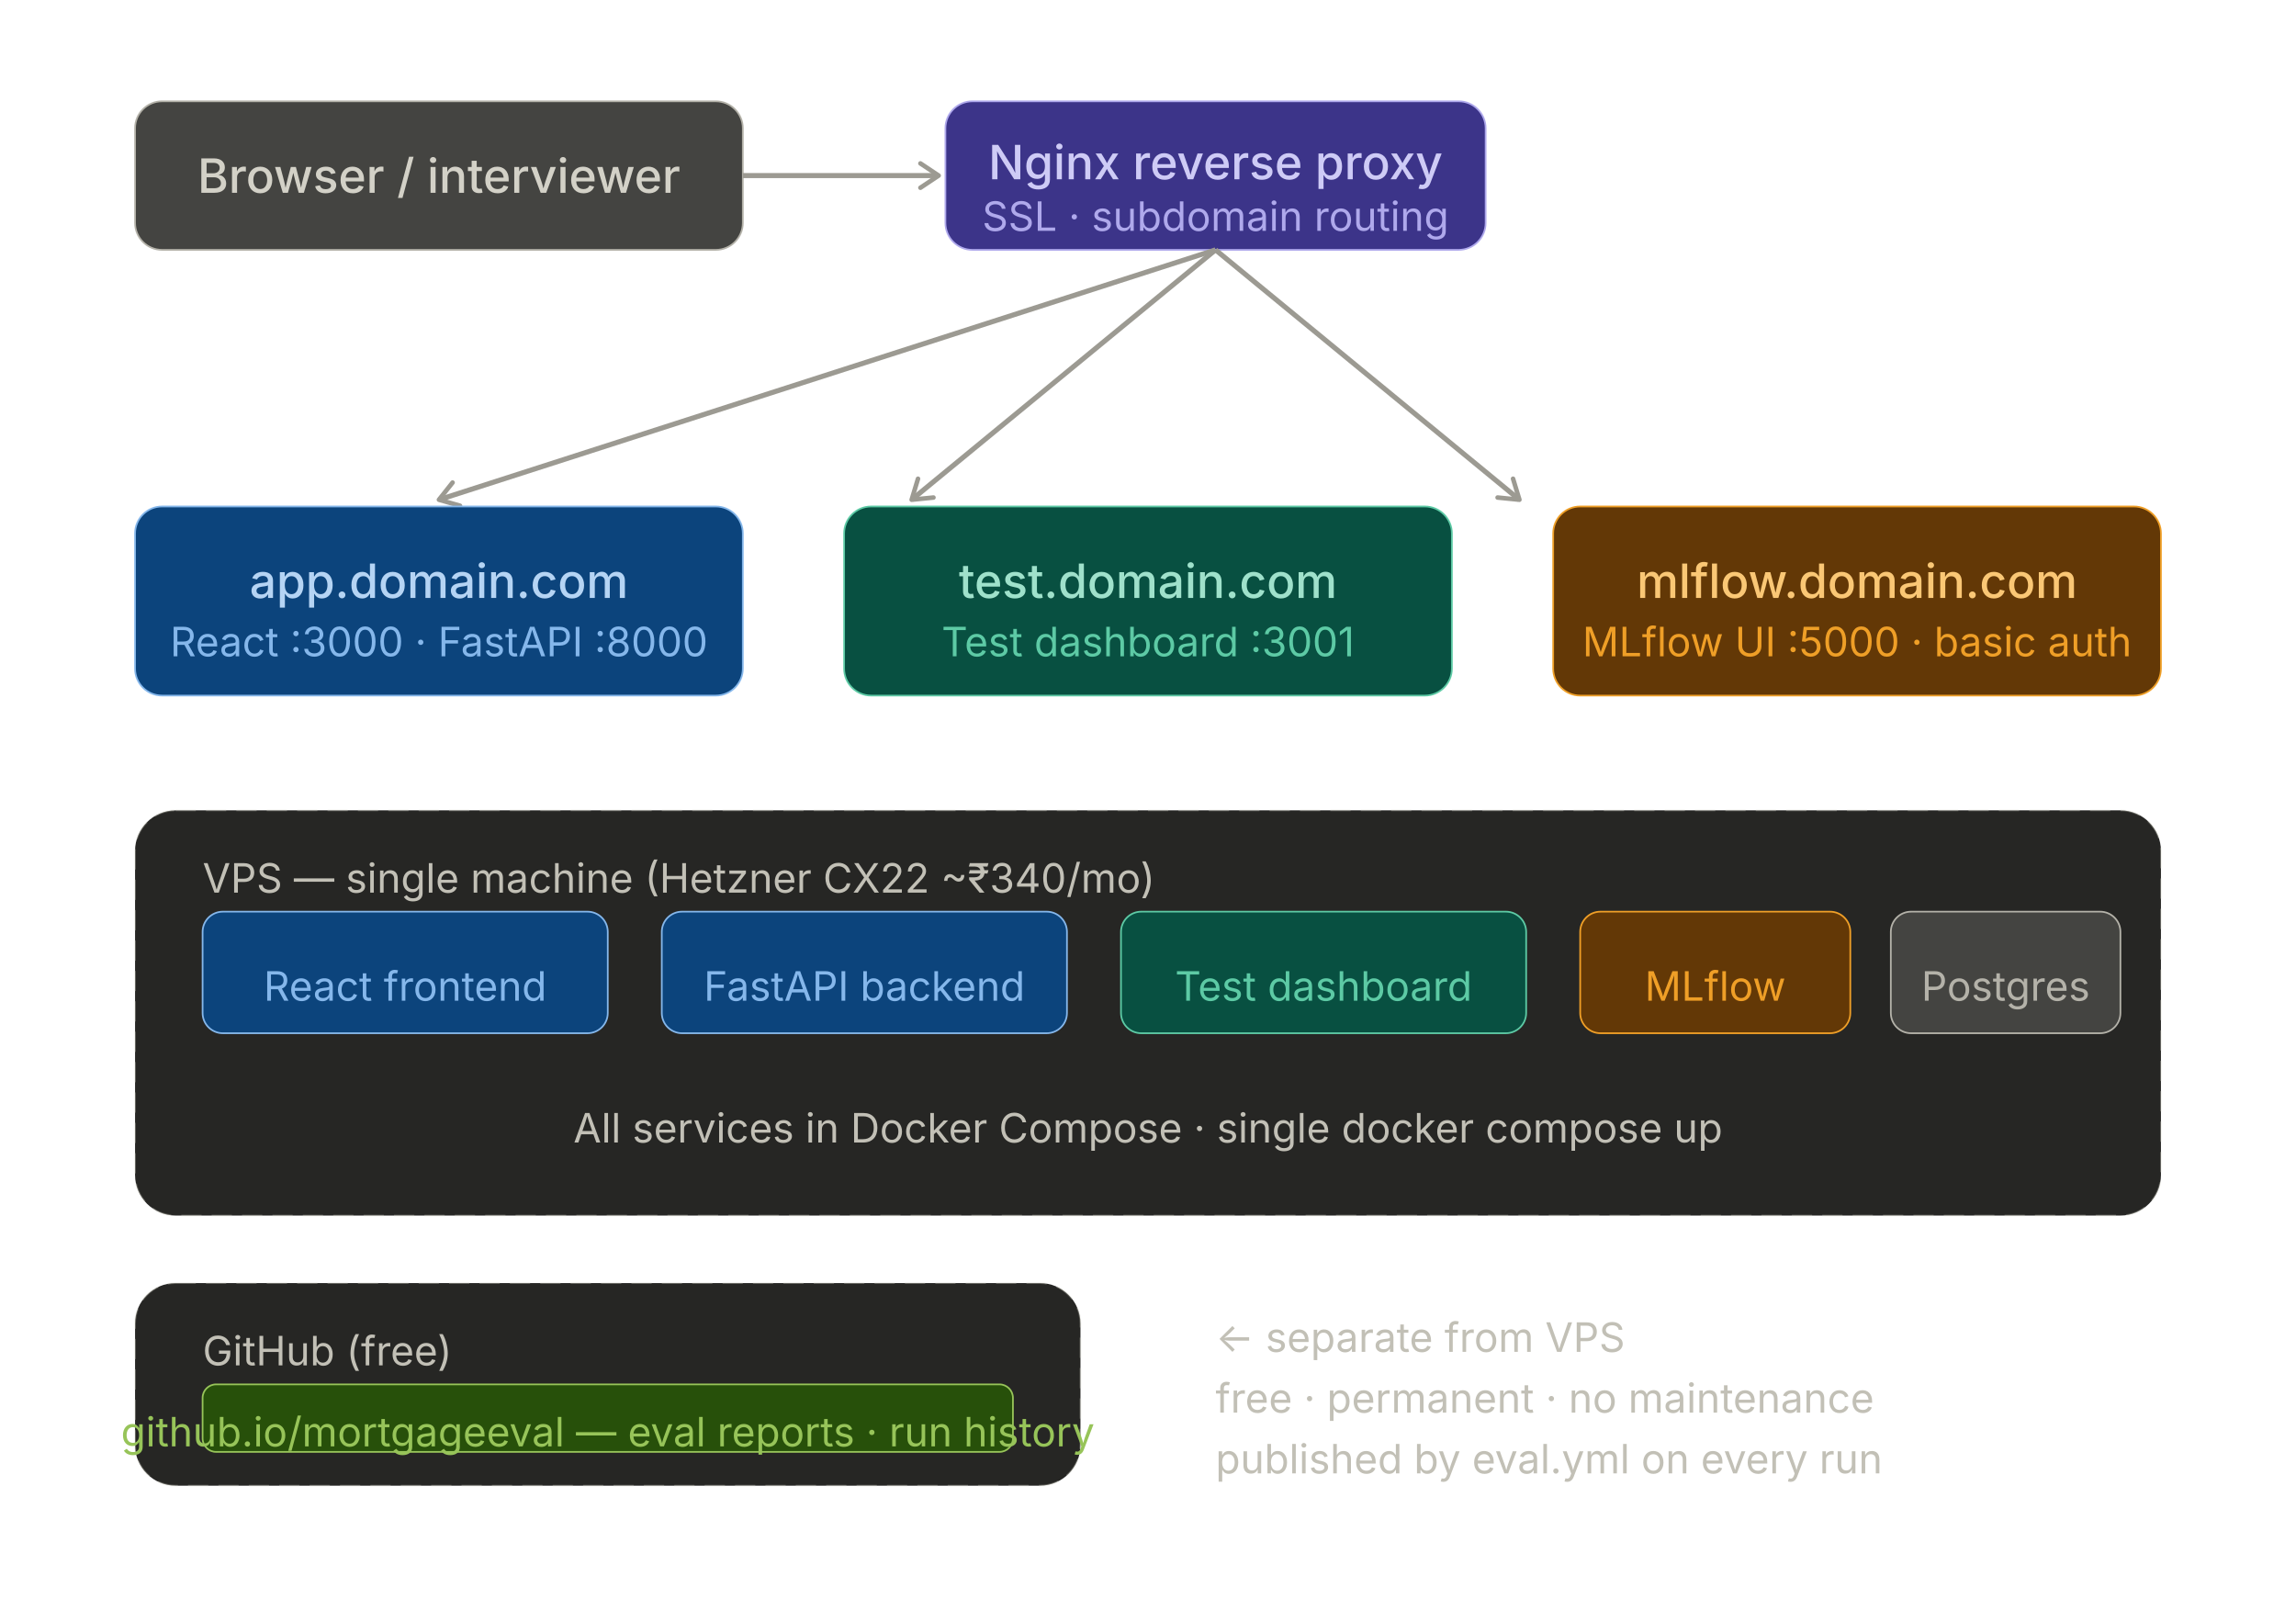
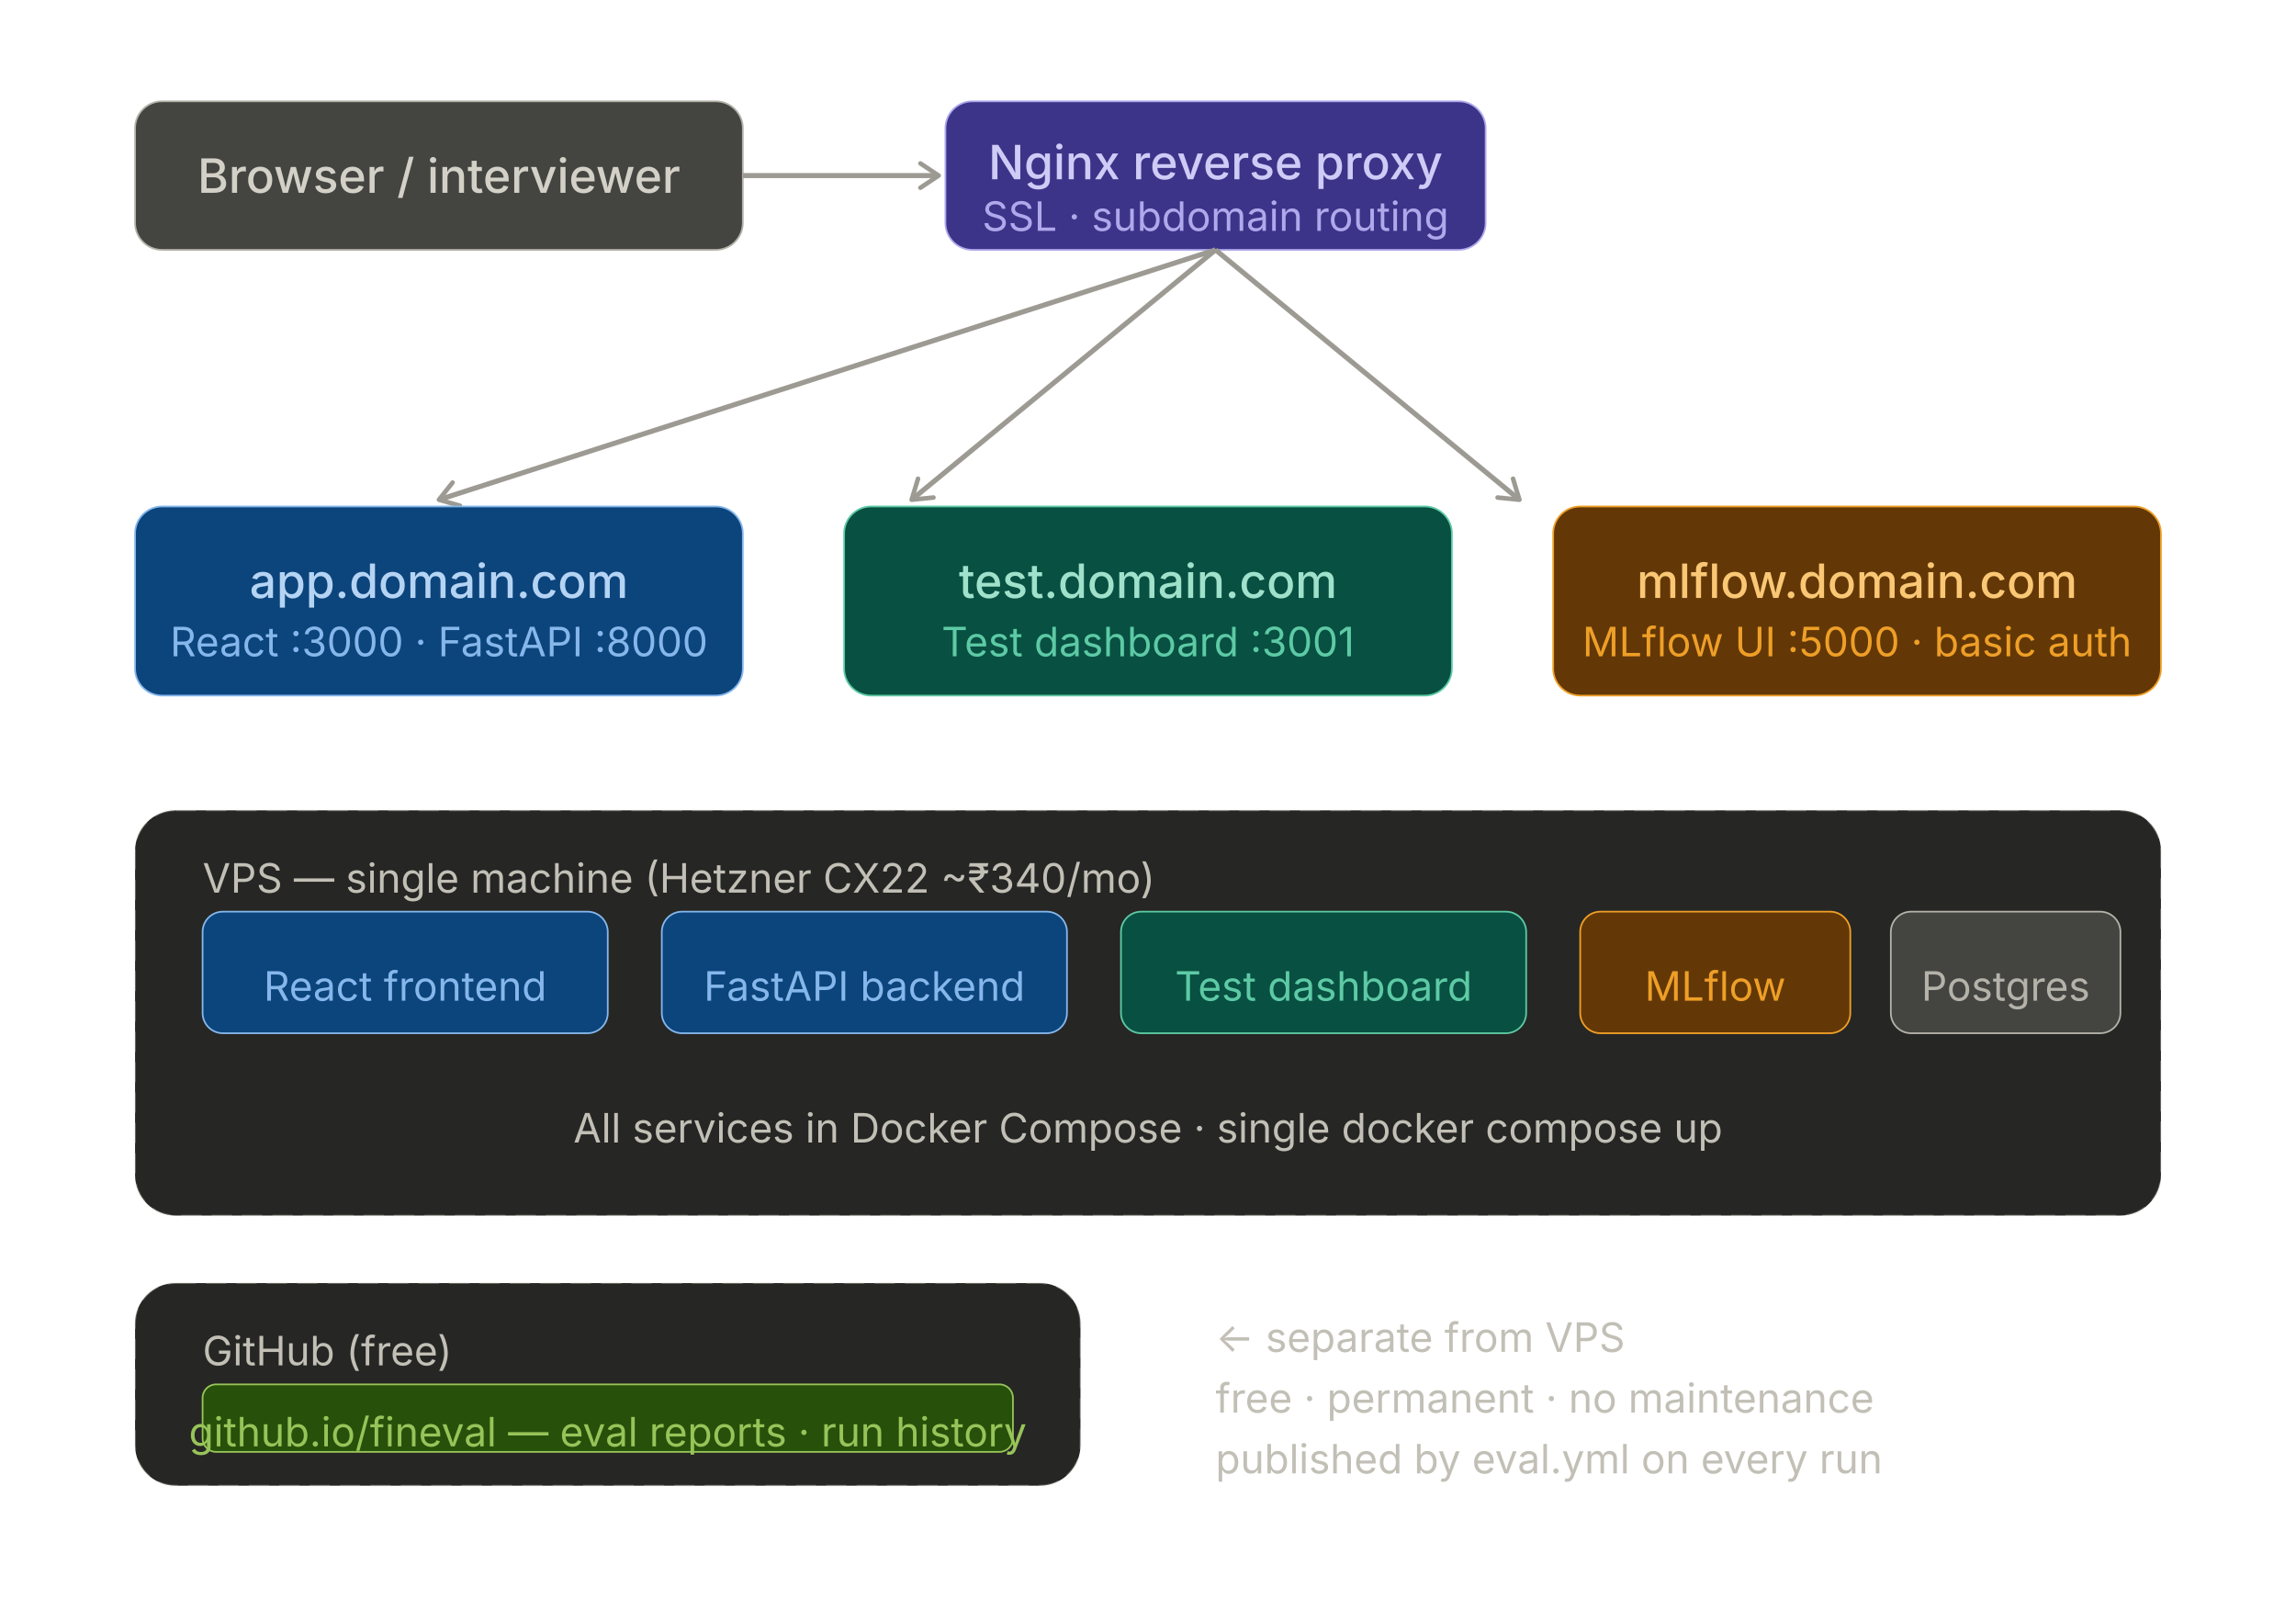
<svg xmlns="http://www.w3.org/2000/svg" width="100%" viewBox="0 0 680 480" role="img" style="">
  <defs>
    <marker id="arrow" viewBox="0 0 10 10" refX="8" refY="5" markerWidth="6" markerHeight="6" orient="auto-start-reverse">
      <path d="M2 1L8 5L2 9" fill="none" stroke="context-stroke" stroke-width="1.5" stroke-linecap="round" stroke-linejoin="round" />
    </marker>
  </defs>
  <g style="fill:rgb(0, 0, 0);stroke:none;color:rgb(255, 255, 255);stroke-width:1px;stroke-linecap:butt;stroke-linejoin:miter;opacity:1;font-family:&quot;Anthropic Sans&quot;, -apple-system, &quot;system-ui&quot;, &quot;Segoe UI&quot;, sans-serif;font-size:16px;font-weight:400;text-anchor:start;dominant-baseline:auto">
    <rect x="40" y="30" width="180" height="44" rx="8" stroke-width="0.5" style="fill:rgb(68, 68, 65);stroke:rgb(180, 178, 169);color:rgb(255, 255, 255);stroke-width:0.5px;stroke-linecap:butt;stroke-linejoin:miter;opacity:1;font-family:&quot;Anthropic Sans&quot;, -apple-system, &quot;system-ui&quot;, &quot;Segoe UI&quot;, sans-serif;font-size:16px;font-weight:400;text-anchor:start;dominant-baseline:auto" />
    <text x="130" y="52" text-anchor="middle" dominant-baseline="central" style="fill:rgb(211, 209, 199);stroke:none;color:rgb(255, 255, 255);stroke-width:1px;stroke-linecap:butt;stroke-linejoin:miter;opacity:1;font-family:&quot;Anthropic Sans&quot;, -apple-system, &quot;system-ui&quot;, &quot;Segoe UI&quot;, sans-serif;font-size:14px;font-weight:500;text-anchor:middle;dominant-baseline:central">Browser / interviewer</text>
  </g>
  <line x1="220" y1="52" x2="278" y2="52" marker-end="url(#arrow)" style="fill:none;stroke:rgb(156, 154, 146);color:rgb(255, 255, 255);stroke-width:1.5px;stroke-linecap:butt;stroke-linejoin:miter;opacity:1;font-family:&quot;Anthropic Sans&quot;, -apple-system, &quot;system-ui&quot;, &quot;Segoe UI&quot;, sans-serif;font-size:16px;font-weight:400;text-anchor:start;dominant-baseline:auto" />
  <g style="fill:rgb(0, 0, 0);stroke:none;color:rgb(255, 255, 255);stroke-width:1px;stroke-linecap:butt;stroke-linejoin:miter;opacity:1;font-family:&quot;Anthropic Sans&quot;, -apple-system, &quot;system-ui&quot;, &quot;Segoe UI&quot;, sans-serif;font-size:16px;font-weight:400;text-anchor:start;dominant-baseline:auto">
    <rect x="280" y="30" width="160" height="44" rx="8" stroke-width="0.5" style="fill:rgb(60, 52, 137);stroke:rgb(175, 169, 236);color:rgb(255, 255, 255);stroke-width:0.5px;stroke-linecap:butt;stroke-linejoin:miter;opacity:1;font-family:&quot;Anthropic Sans&quot;, -apple-system, &quot;system-ui&quot;, &quot;Segoe UI&quot;, sans-serif;font-size:16px;font-weight:400;text-anchor:start;dominant-baseline:auto" />
    <text x="360" y="48" text-anchor="middle" dominant-baseline="central" style="fill:rgb(206, 203, 246);stroke:none;color:rgb(255, 255, 255);stroke-width:1px;stroke-linecap:butt;stroke-linejoin:miter;opacity:1;font-family:&quot;Anthropic Sans&quot;, -apple-system, &quot;system-ui&quot;, &quot;Segoe UI&quot;, sans-serif;font-size:14px;font-weight:500;text-anchor:middle;dominant-baseline:central">Nginx reverse proxy</text>
    <text x="360" y="64" text-anchor="middle" dominant-baseline="central" style="fill:rgb(175, 169, 236);stroke:none;color:rgb(255, 255, 255);stroke-width:1px;stroke-linecap:butt;stroke-linejoin:miter;opacity:1;font-family:&quot;Anthropic Sans&quot;, -apple-system, &quot;system-ui&quot;, &quot;Segoe UI&quot;, sans-serif;font-size:12px;font-weight:400;text-anchor:middle;dominant-baseline:central">SSL · subdomain routing</text>
  </g>
  <line x1="360" y1="74" x2="130" y2="148" marker-end="url(#arrow)" stroke="#378ADD" style="fill:none;stroke:rgb(156, 154, 146);color:rgb(255, 255, 255);stroke-width:1.5px;stroke-linecap:butt;stroke-linejoin:miter;opacity:1;font-family:&quot;Anthropic Sans&quot;, -apple-system, &quot;system-ui&quot;, &quot;Segoe UI&quot;, sans-serif;font-size:16px;font-weight:400;text-anchor:start;dominant-baseline:auto" />
  <line x1="360" y1="74" x2="270" y2="148" marker-end="url(#arrow)" stroke="#1D9E75" style="fill:none;stroke:rgb(156, 154, 146);color:rgb(255, 255, 255);stroke-width:1.5px;stroke-linecap:butt;stroke-linejoin:miter;opacity:1;font-family:&quot;Anthropic Sans&quot;, -apple-system, &quot;system-ui&quot;, &quot;Segoe UI&quot;, sans-serif;font-size:16px;font-weight:400;text-anchor:start;dominant-baseline:auto" />
  <line x1="360" y1="74" x2="450" y2="148" marker-end="url(#arrow)" stroke="#BA7517" style="fill:none;stroke:rgb(156, 154, 146);color:rgb(255, 255, 255);stroke-width:1.5px;stroke-linecap:butt;stroke-linejoin:miter;opacity:1;font-family:&quot;Anthropic Sans&quot;, -apple-system, &quot;system-ui&quot;, &quot;Segoe UI&quot;, sans-serif;font-size:16px;font-weight:400;text-anchor:start;dominant-baseline:auto" />
  <g style="fill:rgb(0, 0, 0);stroke:none;color:rgb(255, 255, 255);stroke-width:1px;stroke-linecap:butt;stroke-linejoin:miter;opacity:1;font-family:&quot;Anthropic Sans&quot;, -apple-system, &quot;system-ui&quot;, &quot;Segoe UI&quot;, sans-serif;font-size:16px;font-weight:400;text-anchor:start;dominant-baseline:auto">
    <rect x="40" y="150" width="180" height="56" rx="8" stroke-width="0.5" style="fill:rgb(12, 68, 124);stroke:rgb(133, 183, 235);color:rgb(255, 255, 255);stroke-width:0.5px;stroke-linecap:butt;stroke-linejoin:miter;opacity:1;font-family:&quot;Anthropic Sans&quot;, -apple-system, &quot;system-ui&quot;, &quot;Segoe UI&quot;, sans-serif;font-size:16px;font-weight:400;text-anchor:start;dominant-baseline:auto" />
    <text x="130" y="172" text-anchor="middle" dominant-baseline="central" style="fill:rgb(181, 212, 244);stroke:none;color:rgb(255, 255, 255);stroke-width:1px;stroke-linecap:butt;stroke-linejoin:miter;opacity:1;font-family:&quot;Anthropic Sans&quot;, -apple-system, &quot;system-ui&quot;, &quot;Segoe UI&quot;, sans-serif;font-size:14px;font-weight:500;text-anchor:middle;dominant-baseline:central">app.domain.com</text>
    <text x="130" y="190" text-anchor="middle" dominant-baseline="central" style="fill:rgb(133, 183, 235);stroke:none;color:rgb(255, 255, 255);stroke-width:1px;stroke-linecap:butt;stroke-linejoin:miter;opacity:1;font-family:&quot;Anthropic Sans&quot;, -apple-system, &quot;system-ui&quot;, &quot;Segoe UI&quot;, sans-serif;font-size:12px;font-weight:400;text-anchor:middle;dominant-baseline:central">React :3000 · FastAPI :8000</text>
  </g>
  <g style="fill:rgb(0, 0, 0);stroke:none;color:rgb(255, 255, 255);stroke-width:1px;stroke-linecap:butt;stroke-linejoin:miter;opacity:1;font-family:&quot;Anthropic Sans&quot;, -apple-system, &quot;system-ui&quot;, &quot;Segoe UI&quot;, sans-serif;font-size:16px;font-weight:400;text-anchor:start;dominant-baseline:auto">
    <rect x="250" y="150" width="180" height="56" rx="8" stroke-width="0.5" style="fill:rgb(8, 80, 65);stroke:rgb(93, 202, 165);color:rgb(255, 255, 255);stroke-width:0.5px;stroke-linecap:butt;stroke-linejoin:miter;opacity:1;font-family:&quot;Anthropic Sans&quot;, -apple-system, &quot;system-ui&quot;, &quot;Segoe UI&quot;, sans-serif;font-size:16px;font-weight:400;text-anchor:start;dominant-baseline:auto" />
    <text x="340" y="172" text-anchor="middle" dominant-baseline="central" style="fill:rgb(159, 225, 203);stroke:none;color:rgb(255, 255, 255);stroke-width:1px;stroke-linecap:butt;stroke-linejoin:miter;opacity:1;font-family:&quot;Anthropic Sans&quot;, -apple-system, &quot;system-ui&quot;, &quot;Segoe UI&quot;, sans-serif;font-size:14px;font-weight:500;text-anchor:middle;dominant-baseline:central">test.domain.com</text>
    <text x="340" y="190" text-anchor="middle" dominant-baseline="central" style="fill:rgb(93, 202, 165);stroke:none;color:rgb(255, 255, 255);stroke-width:1px;stroke-linecap:butt;stroke-linejoin:miter;opacity:1;font-family:&quot;Anthropic Sans&quot;, -apple-system, &quot;system-ui&quot;, &quot;Segoe UI&quot;, sans-serif;font-size:12px;font-weight:400;text-anchor:middle;dominant-baseline:central">Test dashboard :3001</text>
  </g>
  <g style="fill:rgb(0, 0, 0);stroke:none;color:rgb(255, 255, 255);stroke-width:1px;stroke-linecap:butt;stroke-linejoin:miter;opacity:1;font-family:&quot;Anthropic Sans&quot;, -apple-system, &quot;system-ui&quot;, &quot;Segoe UI&quot;, sans-serif;font-size:16px;font-weight:400;text-anchor:start;dominant-baseline:auto">
    <rect x="460" y="150" width="180" height="56" rx="8" stroke-width="0.5" style="fill:rgb(99, 56, 6);stroke:rgb(239, 159, 39);color:rgb(255, 255, 255);stroke-width:0.5px;stroke-linecap:butt;stroke-linejoin:miter;opacity:1;font-family:&quot;Anthropic Sans&quot;, -apple-system, &quot;system-ui&quot;, &quot;Segoe UI&quot;, sans-serif;font-size:16px;font-weight:400;text-anchor:start;dominant-baseline:auto" />
    <text x="550" y="172" text-anchor="middle" dominant-baseline="central" style="fill:rgb(250, 199, 117);stroke:none;color:rgb(255, 255, 255);stroke-width:1px;stroke-linecap:butt;stroke-linejoin:miter;opacity:1;font-family:&quot;Anthropic Sans&quot;, -apple-system, &quot;system-ui&quot;, &quot;Segoe UI&quot;, sans-serif;font-size:14px;font-weight:500;text-anchor:middle;dominant-baseline:central">mlflow.domain.com</text>
    <text x="550" y="190" text-anchor="middle" dominant-baseline="central" style="fill:rgb(239, 159, 39);stroke:none;color:rgb(255, 255, 255);stroke-width:1px;stroke-linecap:butt;stroke-linejoin:miter;opacity:1;font-family:&quot;Anthropic Sans&quot;, -apple-system, &quot;system-ui&quot;, &quot;Segoe UI&quot;, sans-serif;font-size:12px;font-weight:400;text-anchor:middle;dominant-baseline:central">MLflow UI :5000 · basic auth</text>
  </g>
  <rect x="40" y="240" width="600" height="120" rx="12" fill="none" stroke-dasharray="6 3" stroke-width="0.5" style="fill:rgb(38, 38, 36);stroke:rgba(222, 220, 209, 0.3);color:rgb(255, 255, 255);stroke-width:0.5px;stroke-dasharray:6px, 3px;stroke-linecap:butt;stroke-linejoin:miter;opacity:1;font-family:&quot;Anthropic Sans&quot;, -apple-system, &quot;system-ui&quot;, &quot;Segoe UI&quot;, sans-serif;font-size:16px;font-weight:400;text-anchor:start;dominant-baseline:auto" />
  <text x="60" y="260" dominant-baseline="central" style="fill:rgb(194, 192, 182);stroke:none;color:rgb(255, 255, 255);stroke-width:1px;stroke-linecap:butt;stroke-linejoin:miter;opacity:1;font-family:&quot;Anthropic Sans&quot;, -apple-system, &quot;system-ui&quot;, &quot;Segoe UI&quot;, sans-serif;font-size:12px;font-weight:400;text-anchor:start;dominant-baseline:central">VPS — single machine (Hetzner CX22 ~₹340/mo)</text>
  <g style="fill:rgb(0, 0, 0);stroke:none;color:rgb(255, 255, 255);stroke-width:1px;stroke-linecap:butt;stroke-linejoin:miter;opacity:1;font-family:&quot;Anthropic Sans&quot;, -apple-system, &quot;system-ui&quot;, &quot;Segoe UI&quot;, sans-serif;font-size:16px;font-weight:400;text-anchor:start;dominant-baseline:auto">
    <rect x="60" y="270" width="120" height="36" rx="6" stroke-width="0.5" style="fill:rgb(12, 68, 124);stroke:rgb(133, 183, 235);color:rgb(255, 255, 255);stroke-width:0.5px;stroke-linecap:butt;stroke-linejoin:miter;opacity:1;font-family:&quot;Anthropic Sans&quot;, -apple-system, &quot;system-ui&quot;, &quot;Segoe UI&quot;, sans-serif;font-size:16px;font-weight:400;text-anchor:start;dominant-baseline:auto" />
    <text x="120" y="292" text-anchor="middle" dominant-baseline="central" style="fill:rgb(133, 183, 235);stroke:none;color:rgb(255, 255, 255);stroke-width:1px;stroke-linecap:butt;stroke-linejoin:miter;opacity:1;font-family:&quot;Anthropic Sans&quot;, -apple-system, &quot;system-ui&quot;, &quot;Segoe UI&quot;, sans-serif;font-size:12px;font-weight:400;text-anchor:middle;dominant-baseline:central">React frontend</text>
  </g>
  <g style="fill:rgb(0, 0, 0);stroke:none;color:rgb(255, 255, 255);stroke-width:1px;stroke-linecap:butt;stroke-linejoin:miter;opacity:1;font-family:&quot;Anthropic Sans&quot;, -apple-system, &quot;system-ui&quot;, &quot;Segoe UI&quot;, sans-serif;font-size:16px;font-weight:400;text-anchor:start;dominant-baseline:auto">
    <rect x="196" y="270" width="120" height="36" rx="6" stroke-width="0.5" style="fill:rgb(12, 68, 124);stroke:rgb(133, 183, 235);color:rgb(255, 255, 255);stroke-width:0.5px;stroke-linecap:butt;stroke-linejoin:miter;opacity:1;font-family:&quot;Anthropic Sans&quot;, -apple-system, &quot;system-ui&quot;, &quot;Segoe UI&quot;, sans-serif;font-size:16px;font-weight:400;text-anchor:start;dominant-baseline:auto" />
    <text x="256" y="292" text-anchor="middle" dominant-baseline="central" style="fill:rgb(133, 183, 235);stroke:none;color:rgb(255, 255, 255);stroke-width:1px;stroke-linecap:butt;stroke-linejoin:miter;opacity:1;font-family:&quot;Anthropic Sans&quot;, -apple-system, &quot;system-ui&quot;, &quot;Segoe UI&quot;, sans-serif;font-size:12px;font-weight:400;text-anchor:middle;dominant-baseline:central">FastAPI backend</text>
  </g>
  <g style="fill:rgb(0, 0, 0);stroke:none;color:rgb(255, 255, 255);stroke-width:1px;stroke-linecap:butt;stroke-linejoin:miter;opacity:1;font-family:&quot;Anthropic Sans&quot;, -apple-system, &quot;system-ui&quot;, &quot;Segoe UI&quot;, sans-serif;font-size:16px;font-weight:400;text-anchor:start;dominant-baseline:auto">
    <rect x="332" y="270" width="120" height="36" rx="6" stroke-width="0.5" style="fill:rgb(8, 80, 65);stroke:rgb(93, 202, 165);color:rgb(255, 255, 255);stroke-width:0.5px;stroke-linecap:butt;stroke-linejoin:miter;opacity:1;font-family:&quot;Anthropic Sans&quot;, -apple-system, &quot;system-ui&quot;, &quot;Segoe UI&quot;, sans-serif;font-size:16px;font-weight:400;text-anchor:start;dominant-baseline:auto" />
    <text x="392" y="292" text-anchor="middle" dominant-baseline="central" style="fill:rgb(93, 202, 165);stroke:none;color:rgb(255, 255, 255);stroke-width:1px;stroke-linecap:butt;stroke-linejoin:miter;opacity:1;font-family:&quot;Anthropic Sans&quot;, -apple-system, &quot;system-ui&quot;, &quot;Segoe UI&quot;, sans-serif;font-size:12px;font-weight:400;text-anchor:middle;dominant-baseline:central">Test dashboard</text>
  </g>
  <g style="fill:rgb(0, 0, 0);stroke:none;color:rgb(255, 255, 255);stroke-width:1px;stroke-linecap:butt;stroke-linejoin:miter;opacity:1;font-family:&quot;Anthropic Sans&quot;, -apple-system, &quot;system-ui&quot;, &quot;Segoe UI&quot;, sans-serif;font-size:16px;font-weight:400;text-anchor:start;dominant-baseline:auto">
    <rect x="468" y="270" width="80" height="36" rx="6" stroke-width="0.5" style="fill:rgb(99, 56, 6);stroke:rgb(239, 159, 39);color:rgb(255, 255, 255);stroke-width:0.5px;stroke-linecap:butt;stroke-linejoin:miter;opacity:1;font-family:&quot;Anthropic Sans&quot;, -apple-system, &quot;system-ui&quot;, &quot;Segoe UI&quot;, sans-serif;font-size:16px;font-weight:400;text-anchor:start;dominant-baseline:auto" />
    <text x="508" y="292" text-anchor="middle" dominant-baseline="central" style="fill:rgb(239, 159, 39);stroke:none;color:rgb(255, 255, 255);stroke-width:1px;stroke-linecap:butt;stroke-linejoin:miter;opacity:1;font-family:&quot;Anthropic Sans&quot;, -apple-system, &quot;system-ui&quot;, &quot;Segoe UI&quot;, sans-serif;font-size:12px;font-weight:400;text-anchor:middle;dominant-baseline:central">MLflow</text>
  </g>
  <g style="fill:rgb(0, 0, 0);stroke:none;color:rgb(255, 255, 255);stroke-width:1px;stroke-linecap:butt;stroke-linejoin:miter;opacity:1;font-family:&quot;Anthropic Sans&quot;, -apple-system, &quot;system-ui&quot;, &quot;Segoe UI&quot;, sans-serif;font-size:16px;font-weight:400;text-anchor:start;dominant-baseline:auto">
    <rect x="560" y="270" width="68" height="36" rx="6" stroke-width="0.5" style="fill:rgb(68, 68, 65);stroke:rgb(180, 178, 169);color:rgb(255, 255, 255);stroke-width:0.5px;stroke-linecap:butt;stroke-linejoin:miter;opacity:1;font-family:&quot;Anthropic Sans&quot;, -apple-system, &quot;system-ui&quot;, &quot;Segoe UI&quot;, sans-serif;font-size:16px;font-weight:400;text-anchor:start;dominant-baseline:auto" />
    <text x="594" y="292" text-anchor="middle" dominant-baseline="central" style="fill:rgb(180, 178, 169);stroke:none;color:rgb(255, 255, 255);stroke-width:1px;stroke-linecap:butt;stroke-linejoin:miter;opacity:1;font-family:&quot;Anthropic Sans&quot;, -apple-system, &quot;system-ui&quot;, &quot;Segoe UI&quot;, sans-serif;font-size:12px;font-weight:400;text-anchor:middle;dominant-baseline:central">Postgres</text>
  </g>
  <text x="340" y="334" text-anchor="middle" dominant-baseline="central" style="fill:rgb(194, 192, 182);stroke:none;color:rgb(255, 255, 255);stroke-width:1px;stroke-linecap:butt;stroke-linejoin:miter;opacity:1;font-family:&quot;Anthropic Sans&quot;, -apple-system, &quot;system-ui&quot;, &quot;Segoe UI&quot;, sans-serif;font-size:12px;font-weight:400;text-anchor:middle;dominant-baseline:central">All services in Docker Compose · single docker compose up</text>
  <rect x="40" y="380" width="280" height="60" rx="12" fill="none" stroke-dasharray="6 3" stroke-width="0.5" style="fill:rgb(38, 38, 36);stroke:rgba(222, 220, 209, 0.3);color:rgb(255, 255, 255);stroke-width:0.5px;stroke-dasharray:6px, 3px;stroke-linecap:butt;stroke-linejoin:miter;opacity:1;font-family:&quot;Anthropic Sans&quot;, -apple-system, &quot;system-ui&quot;, &quot;Segoe UI&quot;, sans-serif;font-size:16px;font-weight:400;text-anchor:start;dominant-baseline:auto" />
  <text x="60" y="400" dominant-baseline="central" style="fill:rgb(194, 192, 182);stroke:none;color:rgb(255, 255, 255);stroke-width:1px;stroke-linecap:butt;stroke-linejoin:miter;opacity:1;font-family:&quot;Anthropic Sans&quot;, -apple-system, &quot;system-ui&quot;, &quot;Segoe UI&quot;, sans-serif;font-size:12px;font-weight:400;text-anchor:start;dominant-baseline:central">GitHub (free)</text>
  <g style="fill:rgb(0, 0, 0);stroke:none;color:rgb(255, 255, 255);stroke-width:1px;stroke-linecap:butt;stroke-linejoin:miter;opacity:1;font-family:&quot;Anthropic Sans&quot;, -apple-system, &quot;system-ui&quot;, &quot;Segoe UI&quot;, sans-serif;font-size:16px;font-weight:400;text-anchor:start;dominant-baseline:auto">
    <rect x="60" y="410" width="240" height="20" rx="4" stroke-width="0.5" style="fill:rgb(39, 80, 10);stroke:rgb(151, 196, 89);color:rgb(255, 255, 255);stroke-width:0.5px;stroke-linecap:butt;stroke-linejoin:miter;opacity:1;font-family:&quot;Anthropic Sans&quot;, -apple-system, &quot;system-ui&quot;, &quot;Segoe UI&quot;, sans-serif;font-size:16px;font-weight:400;text-anchor:start;dominant-baseline:auto" />
-     <text x="180" y="424" text-anchor="middle" dominant-baseline="central" style="fill:rgb(151, 196, 89);stroke:none;color:rgb(255, 255, 255);stroke-width:1px;stroke-linecap:butt;stroke-linejoin:miter;opacity:1;font-family:&quot;Anthropic Sans&quot;, -apple-system, &quot;system-ui&quot;, &quot;Segoe UI&quot;, sans-serif;font-size:12px;font-weight:400;text-anchor:middle;dominant-baseline:central">github.io/mortgageeval — eval reports · run history</text>
+     <text x="180" y="424" text-anchor="middle" dominant-baseline="central" style="fill:rgb(151, 196, 89);stroke:none;color:rgb(255, 255, 255);stroke-width:1px;stroke-linecap:butt;stroke-linejoin:miter;opacity:1;font-family:&quot;Anthropic Sans&quot;, -apple-system, &quot;system-ui&quot;, &quot;Segoe UI&quot;, sans-serif;font-size:12px;font-weight:400;text-anchor:middle;dominant-baseline:central">github.io/fineval — eval reports · run history</text>
  </g>
  <text x="360" y="396" dominant-baseline="central" style="fill:rgb(194, 192, 182);stroke:none;color:rgb(255, 255, 255);stroke-width:1px;stroke-linecap:butt;stroke-linejoin:miter;opacity:1;font-family:&quot;Anthropic Sans&quot;, -apple-system, &quot;system-ui&quot;, &quot;Segoe UI&quot;, sans-serif;font-size:12px;font-weight:400;text-anchor:start;dominant-baseline:central">← separate from VPS</text>
  <text x="360" y="414" dominant-baseline="central" style="fill:rgb(194, 192, 182);stroke:none;color:rgb(255, 255, 255);stroke-width:1px;stroke-linecap:butt;stroke-linejoin:miter;opacity:1;font-family:&quot;Anthropic Sans&quot;, -apple-system, &quot;system-ui&quot;, &quot;Segoe UI&quot;, sans-serif;font-size:12px;font-weight:400;text-anchor:start;dominant-baseline:central">free · permanent · no maintenance</text>
  <text x="360" y="432" dominant-baseline="central" style="fill:rgb(194, 192, 182);stroke:none;color:rgb(255, 255, 255);stroke-width:1px;stroke-linecap:butt;stroke-linejoin:miter;opacity:1;font-family:&quot;Anthropic Sans&quot;, -apple-system, &quot;system-ui&quot;, &quot;Segoe UI&quot;, sans-serif;font-size:12px;font-weight:400;text-anchor:start;dominant-baseline:central">published by eval.yml on every run</text>
</svg>
